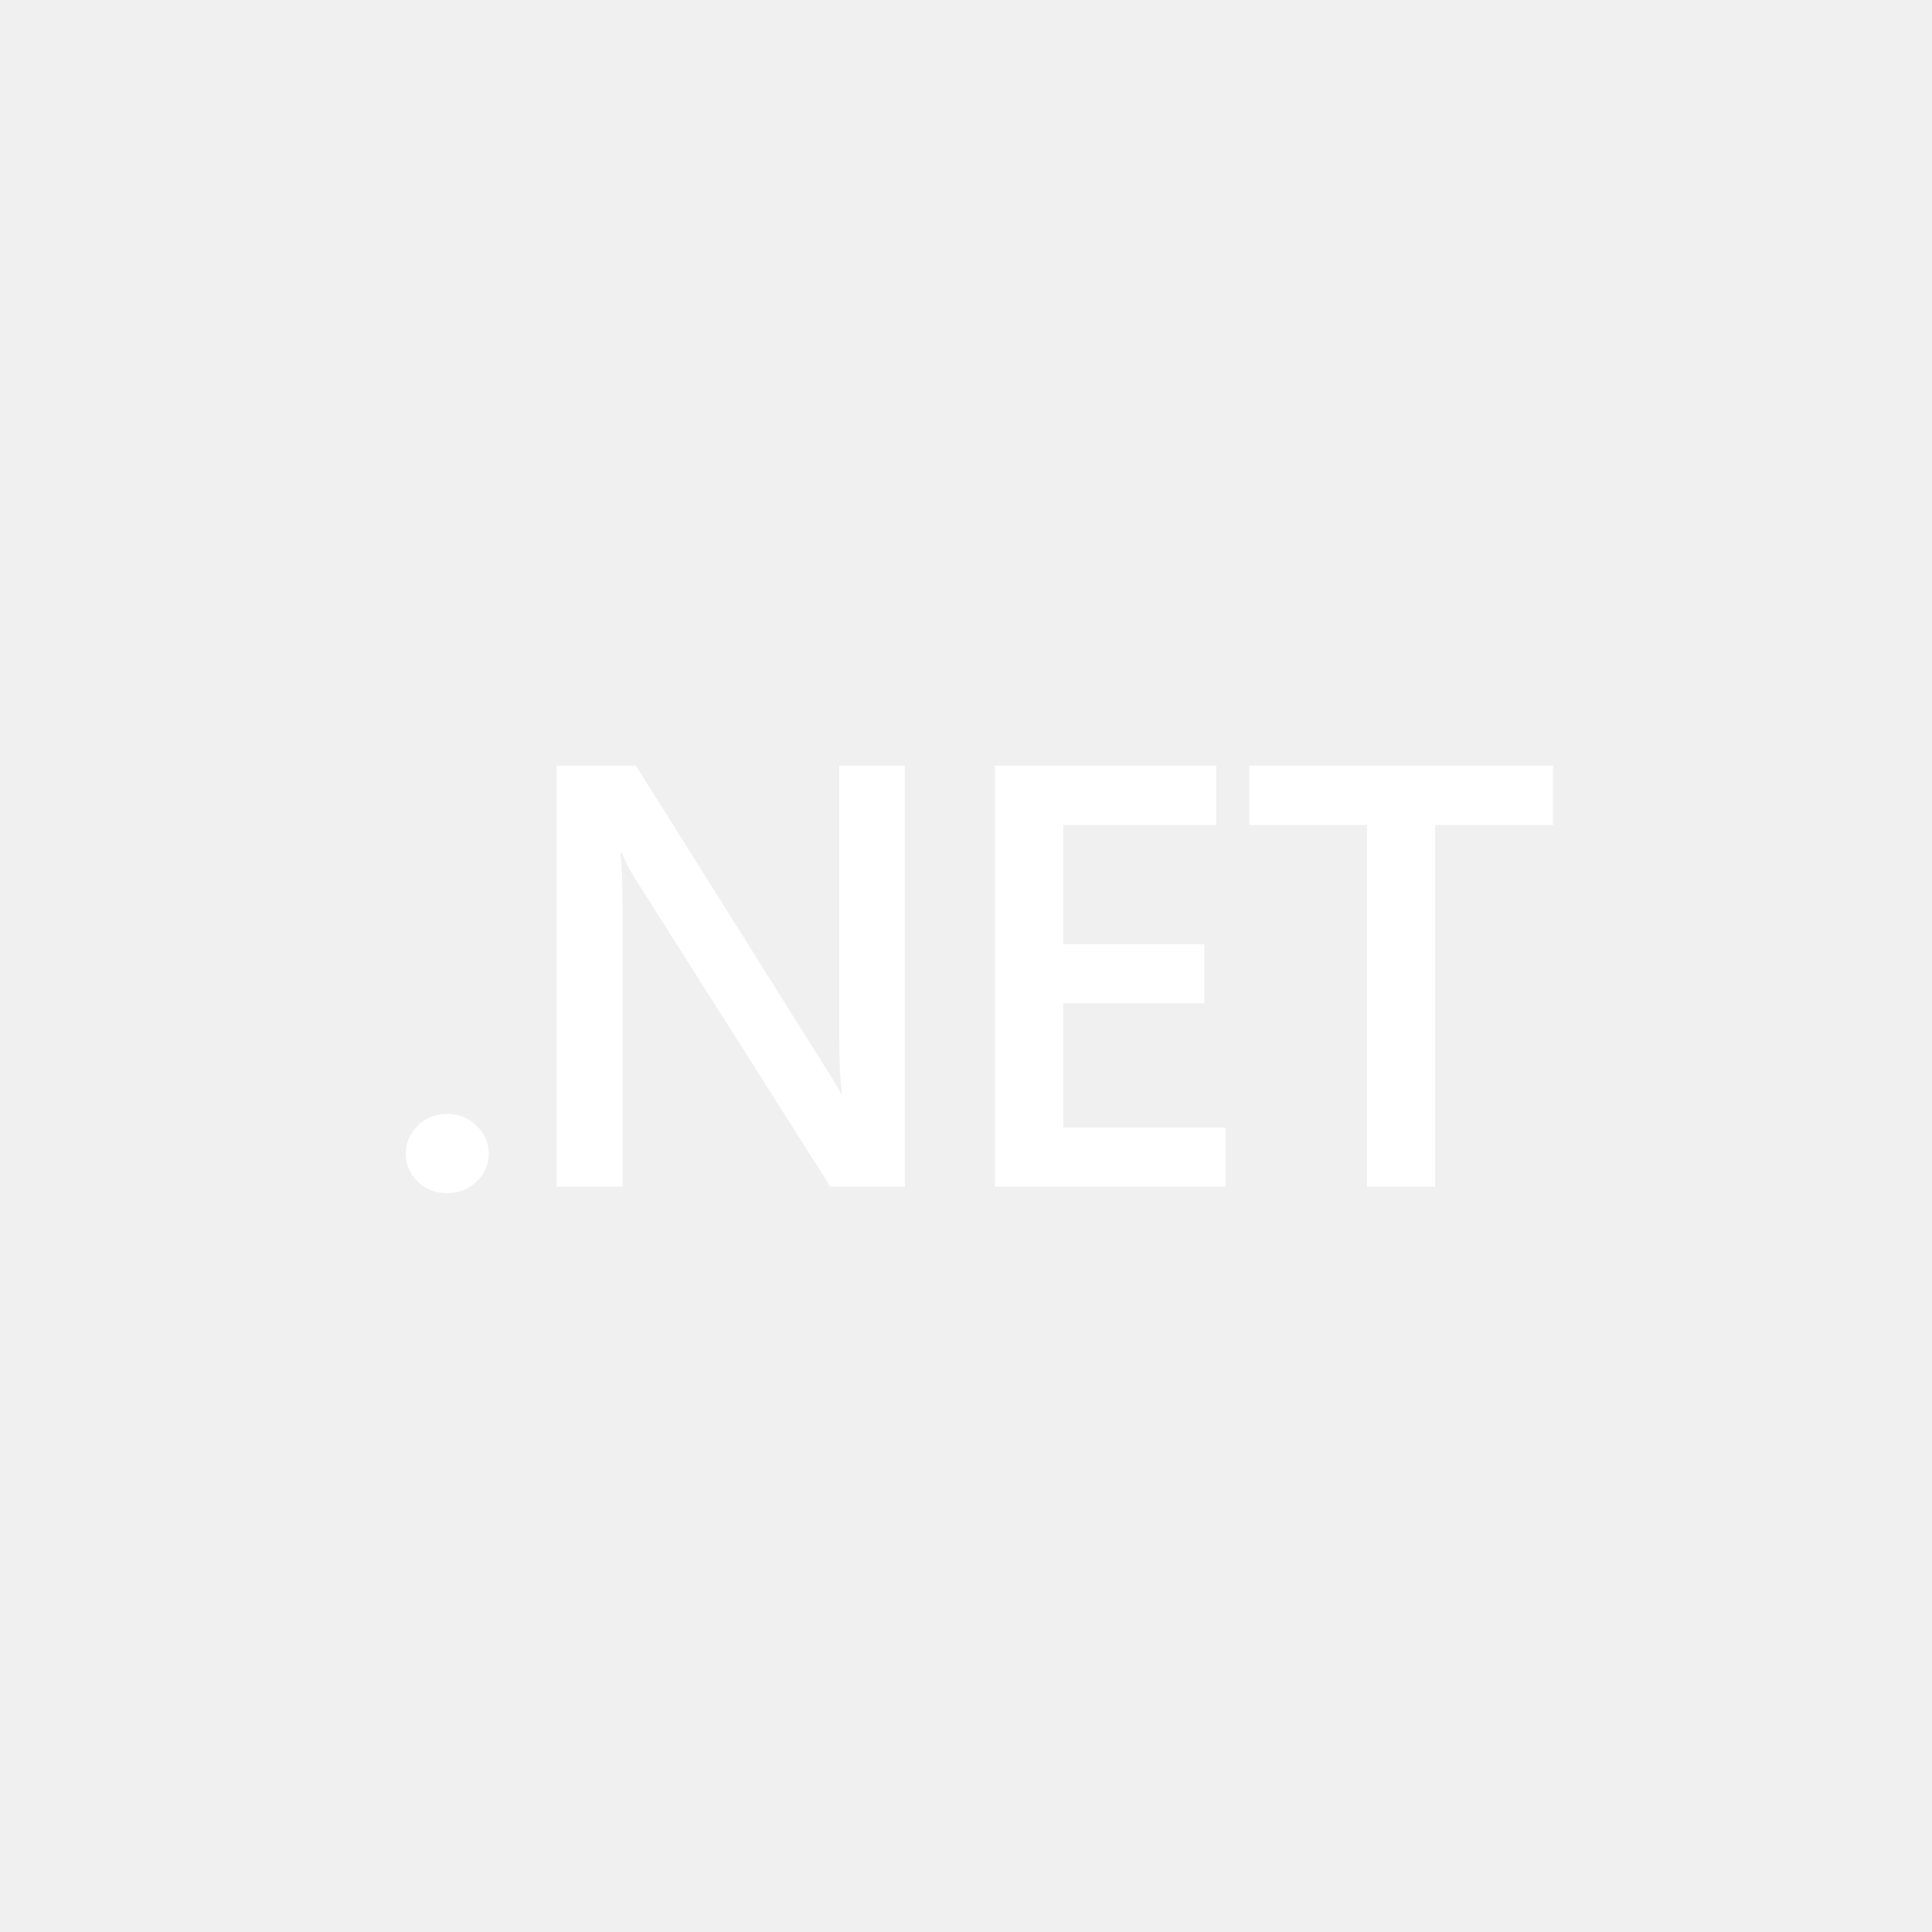
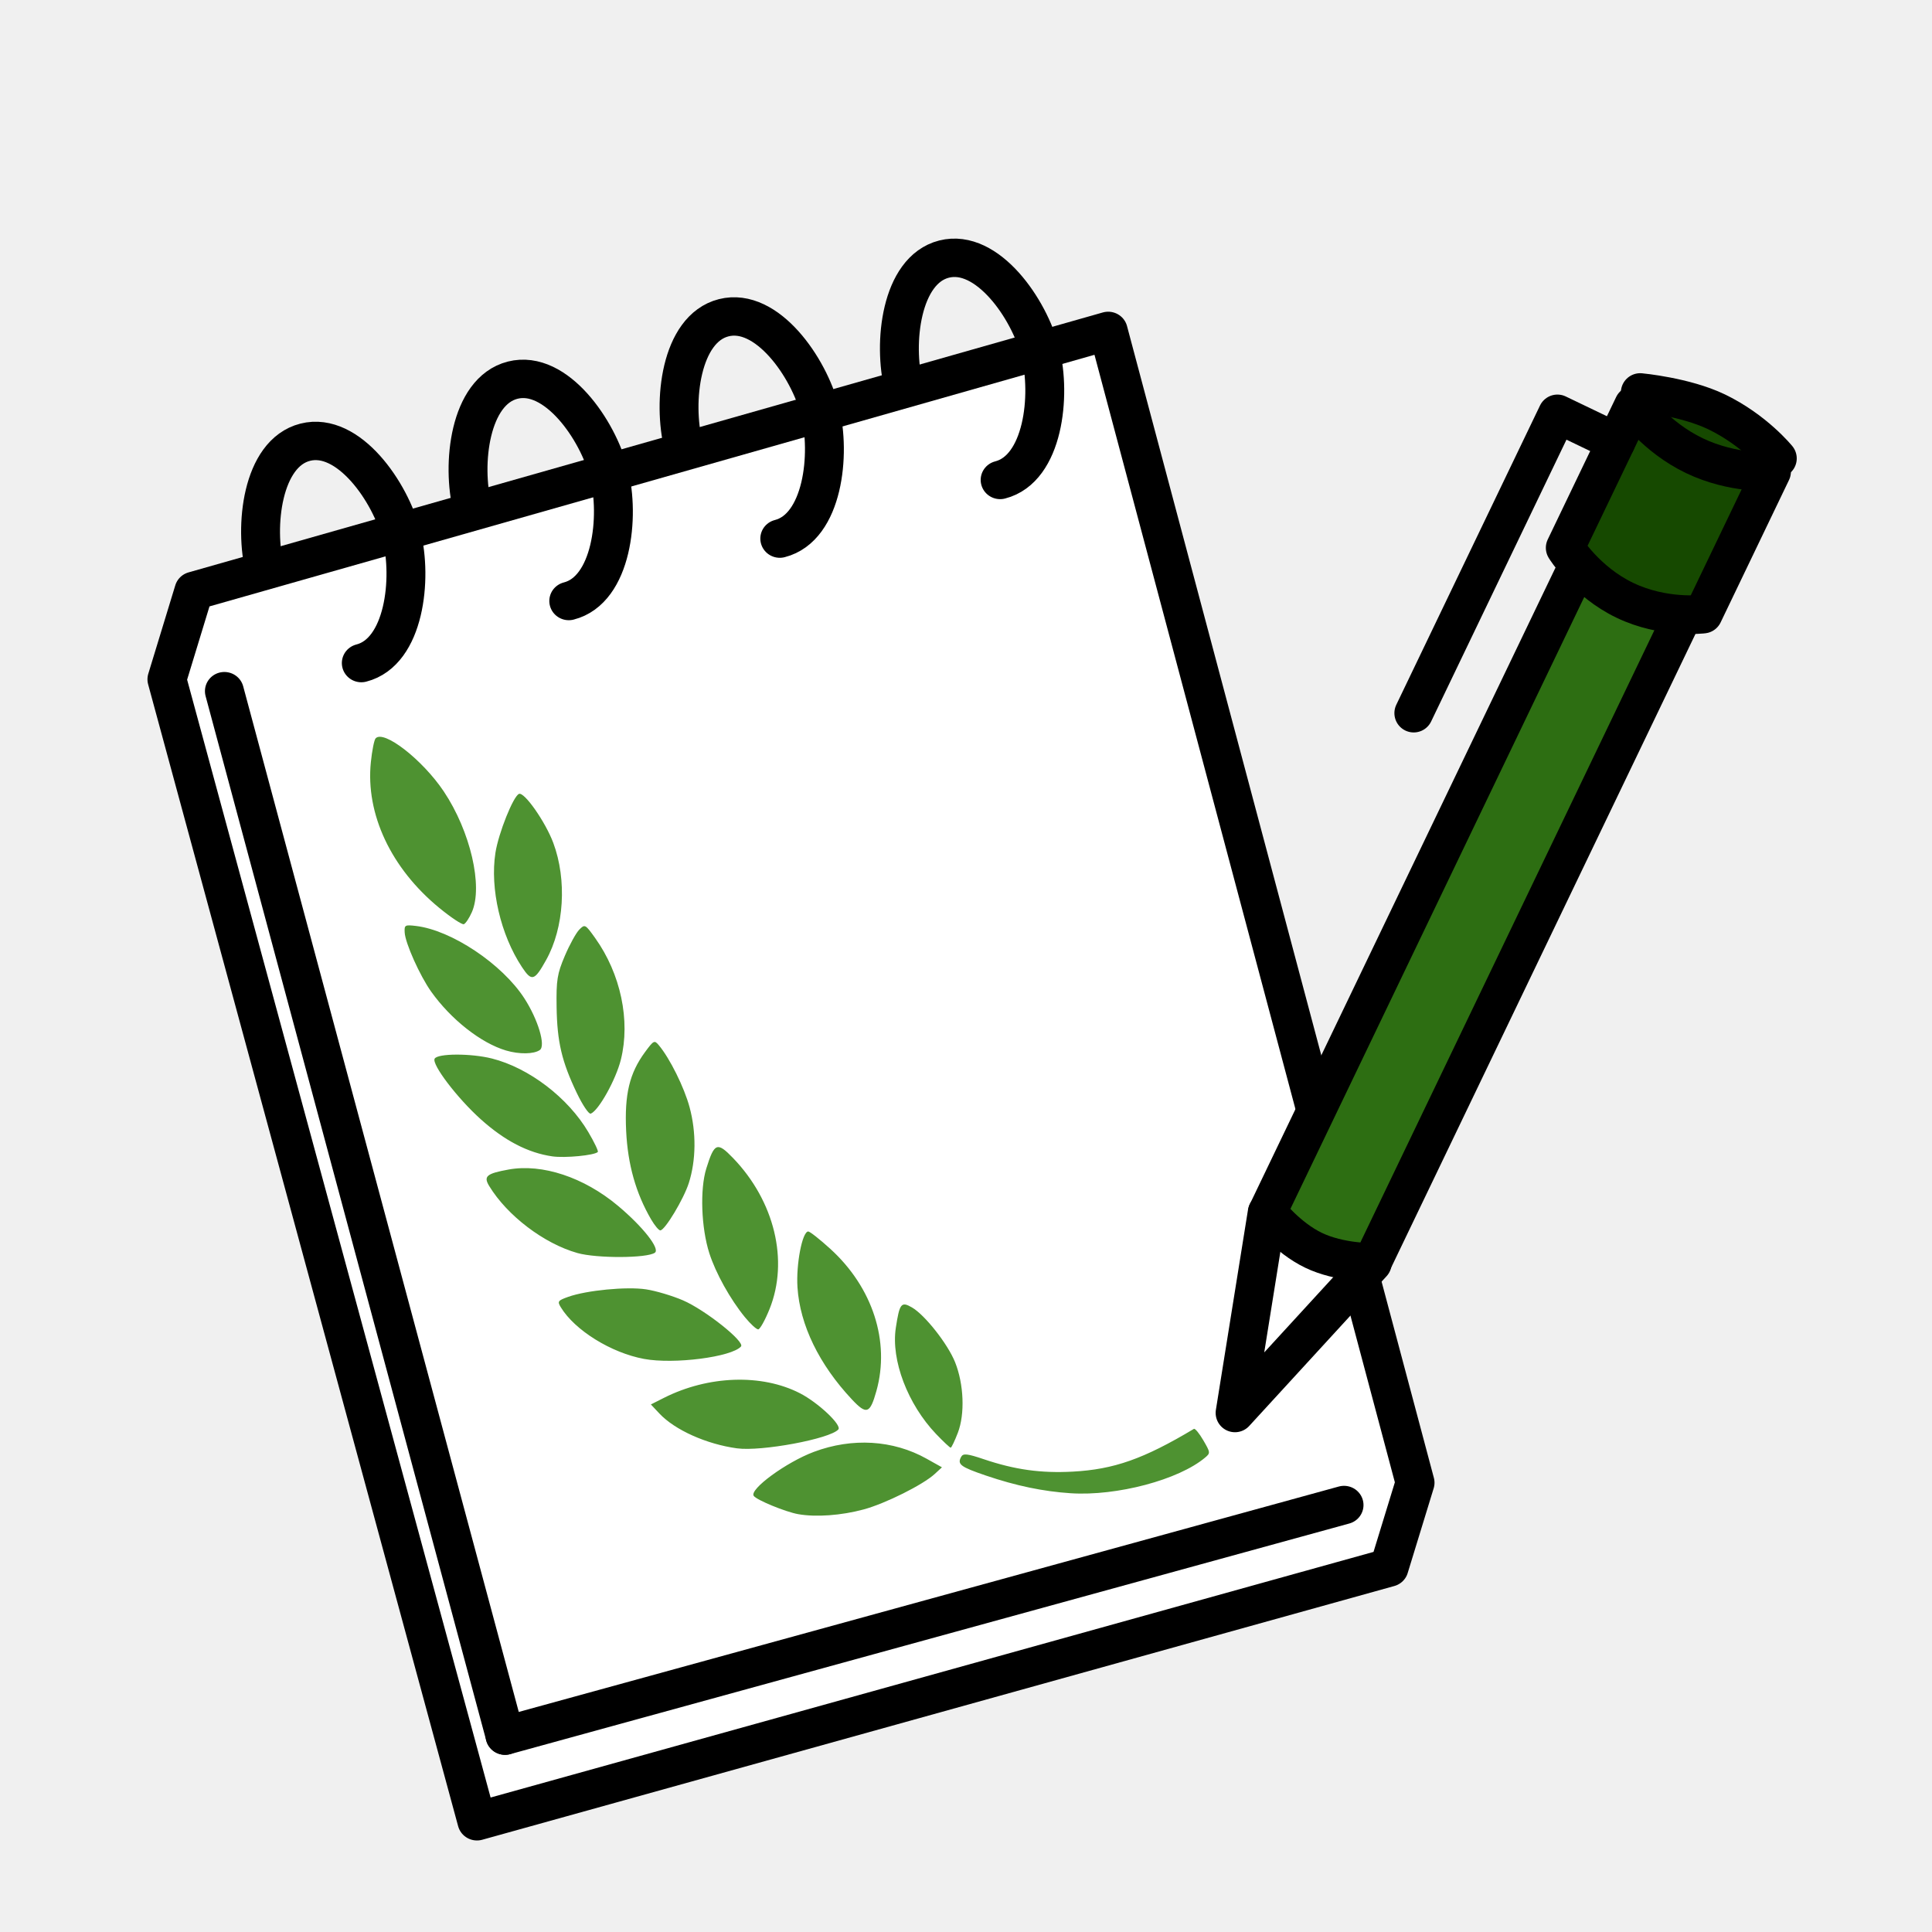
- <svg xmlns="http://www.w3.org/2000/svg" width="456" height="456" viewBox="0 0 456 456" version="1.1" xml:space="preserve" style="fill-rule:evenodd;clip-rule:evenodd;stroke-linejoin:round;stroke-miterlimit:2;">
-   <path d="m 105.5,281.609 c -2.703,0 -5.001,-0.9 -6.893,-2.702 -1.892,-1.848 -2.838,-4.042 -2.838,-6.582 0,-2.587 0.946,-4.804 2.838,-6.652 1.892,-1.848 4.19,-2.772 6.893,-2.772 2.748,0 5.068,0.924 6.96,2.772 1.937,1.848 2.906,4.064 2.906,6.652 0,2.54 -0.968,4.734 -2.906,6.582 -1.892,1.802 -4.212,2.702 -6.96,2.702 z" style="fill:#ffffff;fill-rule:nonzero;stroke-width:0.838" />
-   <path d="M 213.561,280.084 H 195.99 L 149.7,207.054 c -1.171,-1.848 -2.14,-3.765 -2.906,-5.751 h -0.406 c 0.361,2.125 0.541,6.675 0.541,13.65 v 65.132 h -15.543 v -99.36 h 18.719 l 44.737,71.298 c 1.892,2.957 3.109,4.989 3.649,6.098 h 0.27 c -0.45,-2.632 -0.676,-7.09 -0.676,-13.373 v -64.023 h 15.476 z" style="fill:#ffffff;fill-rule:nonzero;stroke-width:0.838" />
-   <path d="m 289.251,280.084 h -54.401 v -99.36 h 52.238 v 13.997 h -36.154 v 28.131 h 33.316 v 13.927 h -33.316 v 29.378 h 38.316 z" style="fill:#ffffff;fill-rule:nonzero;stroke-width:0.838" />
-   <path d="M 366.565,194.721 H 338.722 v 85.363 h -16.084 v -85.363 h -27.775 v -13.997 h 71.701 z" style="fill:#ffffff;fill-rule:nonzero;stroke-width:0.838" />
+ <svg xmlns="http://www.w3.org/2000/svg" width="250" height="250" viewBox="0 0 250 250" version="1.1" id="svg1" xml:space="preserve">
+   <defs id="defs1">
+     <linearGradient id="swatch7">
+       <stop style="stop-color:#000000;stop-opacity:1;" offset="0" id="stop8" />
+     </linearGradient>
+     <clipPath clipPathUnits="userSpaceOnUse" id="clipPath5">
+       <g id="use5">
+         <rect style="fill:#ffffff;fill-opacity:1;stroke:#000000;stroke-width:4.518;stroke-linecap:round;stroke-linejoin:round;stroke-dasharray:none;stroke-opacity:1" id="rect5" width="141.303" height="179.047" x="33.679" y="53.249" ry="0" transform="matrix(0.9999221,-0.0124837,-0.01204377,0.9999275,0,0)" />
+       </g>
+     </clipPath>
+   </defs>
+   <g id="layer1" transform="matrix(0.840267,-0.2277929,0.2319132,0.8297138,-18.50797,51.62661)">
+     <path id="path25" style="opacity:1;fill:#ffffff;fill-opacity:1;fill-rule:nonzero;stroke:#000000;stroke-width:5.773;stroke-linecap:round;stroke-linejoin:round;stroke-dasharray:none;stroke-opacity:1;paint-order:normal" d="m 172.563,229.621 7.118,-11.277 2.159,-179.036 -141.283,1.751 -7.408,11.769 -1.311,177.731 z" />
+     <path style="opacity:1;fill:none;fill-opacity:1;fill-rule:nonzero;stroke:#000000;stroke-width:5.773;stroke-linecap:round;stroke-linejoin:round;stroke-dasharray:none;stroke-opacity:1;paint-order:normal" d="m 39.286,219.249 129.336,-0.459" id="path26" />
+     <path style="opacity:1;fill:none;fill-opacity:1;stroke:#000000;stroke-width:5.773;stroke-linecap:round;stroke-linejoin:round;stroke-dasharray:none;stroke-opacity:1" d="M 39.287,219.245 40.904,56.801" id="path9" />
+     <path style="opacity:1;fill:none;stroke:#000000;stroke-width:5.773;stroke-linecap:round;stroke-linejoin:round;stroke-dasharray:none;stroke-opacity:1;paint-order:normal" d="M 51.568,40.828 C 51.727,34.123 55.802,23.779 62.436,23.887 69.07,23.995 72.653,34.462 72.494,41.167 72.336,47.872 68.261,58.216 61.627,58.108" id="path16" />
+     <path style="fill:none;stroke:#000000;stroke-width:5.773;stroke-linecap:round;stroke-linejoin:round;stroke-dasharray:none;stroke-opacity:1;paint-order:normal" d="m 83.751,39.985 c 0.158,-6.705 4.234,-17.048 10.867,-16.941 6.634,0.108 10.217,10.576 10.058,17.28 -0.158,6.705 -4.234,17.048 -10.867,16.941" id="path16-8" />
+     <path style="fill:none;stroke:#000000;stroke-width:5.773;stroke-linecap:round;stroke-linejoin:round;stroke-dasharray:none;stroke-opacity:1;paint-order:normal" d="m 116.455,39.23 c 0.158,-6.705 4.234,-17.048 10.867,-16.941 6.634,0.108 10.217,10.576 10.058,17.28 -0.158,6.705 -4.234,17.048 -10.867,16.941" id="path16-5" />
+     <path style="fill:none;stroke:#000000;stroke-width:5.773;stroke-linecap:round;stroke-linejoin:round;stroke-dasharray:none;stroke-opacity:1;paint-order:normal" d="m 150.345,39.387 c 0.158,-6.705 4.234,-17.048 10.867,-16.941 6.634,0.108 10.217,10.576 10.058,17.28 -0.158,6.705 -4.234,17.048 -10.867,16.941" id="path16-4" />
+     <path style="display:inline;fill:#4e9231;stroke-width:1;fill-opacity:1" d="m 103.281,195.931 c -1.641,-0.293 -5.375,-1.828 -5.748,-2.364 -0.591,-0.849 4.205,-4.358 7.788,-5.699 4.966,-1.858 10.245,-1.537 14.575,0.886 l 1.992,1.115 -0.932,0.86 c -1.516,1.399 -6.396,3.834 -9.202,4.592 -2.894,0.782 -6.182,1.019 -8.473,0.61 z m 35.265,-2.706 c -3.568,-0.233 -7.065,-0.962 -10.947,-2.281 -3.324,-1.13 -3.765,-1.464 -3.218,-2.443 0.256,-0.458 0.791,-0.399 2.943,0.328 4.003,1.351 7.363,1.819 11.478,1.599 5.338,-0.286 9.185,-1.642 15.687,-5.531 0.147,-0.088 0.695,0.575 1.218,1.474 0.923,1.587 0.93,1.652 0.244,2.232 -3.407,2.881 -11.43,5.012 -17.404,4.622 z m -17.408,-7.656 c -3.683,-3.857 -5.855,-9.572 -5.221,-13.735 0.485,-3.184 0.701,-3.457 2.094,-2.65 1.675,0.97 4.642,4.742 5.58,7.093 1.134,2.842 1.285,6.695 0.357,9.115 -0.406,1.06 -0.824,1.932 -0.928,1.938 -0.104,0.006 -0.951,-0.787 -1.882,-1.762 z m -25.772,1.846 c -3.952,-0.542 -8.034,-2.372 -10.031,-4.497 l -1.112,-1.183 1.694,-0.855 c 5.745,-2.898 12.659,-3.131 17.596,-0.593 2.37,1.218 5.46,4.134 4.966,4.686 -1.092,1.22 -9.971,2.873 -13.113,2.441 z m 14.88,-6.32 c -4.253,-4.528 -6.737,-9.642 -7.053,-14.518 -0.193,-2.975 0.615,-7.183 1.386,-7.226 0.202,-0.011 1.49,1.002 2.863,2.251 5.483,4.988 7.757,12.001 5.963,18.396 -0.827,2.95 -1.273,3.105 -3.159,1.097 z m -26.903,-5.25 c -4.264,-0.789 -8.963,-3.706 -10.779,-6.691 -0.457,-0.751 -0.374,-0.867 0.964,-1.343 2.384,-0.849 7.567,-1.349 10.066,-0.971 1.26,0.19 3.413,0.832 4.786,1.425 2.887,1.249 8.052,5.359 7.504,5.971 -1.225,1.368 -8.676,2.324 -12.542,1.609 z m 13.038,-5.416 c -1.897,-2.321 -3.771,-5.691 -4.596,-8.268 -1.051,-3.284 -1.227,-8.278 -0.386,-10.969 1.041,-3.331 1.403,-3.472 3.453,-1.347 5.375,5.572 7.242,13.297 4.725,19.551 -0.576,1.431 -1.234,2.612 -1.462,2.625 -0.228,0.012 -1.009,-0.704 -1.735,-1.593 z M 74.71,162.139 c -4.322,-1.22 -9.073,-4.832 -11.409,-8.671 -0.764,-1.256 -0.341,-1.615 2.515,-2.132 4.343,-0.787 9.737,1 14.138,4.685 3.23,2.705 5.491,5.577 4.786,6.08 -1.009,0.721 -7.525,0.746 -10.031,0.039 z m 9.54,-4.354 c -1.972,-3.392 -3.018,-7.099 -3.226,-11.436 -0.227,-4.743 0.426,-7.472 2.444,-10.213 1.119,-1.52 1.211,-1.566 1.778,-0.892 1.422,1.691 3.288,5.448 3.984,8.025 0.88,3.258 0.845,6.85 -0.095,9.805 -0.66,2.074 -3.082,6.106 -3.688,6.139 -0.195,0.011 -0.733,-0.632 -1.196,-1.428 z m -12.793,-8.153 c -3.139,-0.458 -6.149,-2.02 -9.244,-4.797 -3.033,-2.722 -6.371,-7.105 -5.971,-7.84 0.377,-0.693 4.692,-0.707 7.407,-0.025 4.787,1.203 9.848,5.063 12.477,9.517 0.776,1.314 1.329,2.473 1.231,2.577 -0.419,0.438 -4.255,0.808 -5.9,0.568 z m 3.192,-8.176 c -1.959,-4.094 -2.557,-6.638 -2.625,-11.161 -0.052,-3.477 0.079,-4.29 1.065,-6.607 0.618,-1.453 1.459,-2.979 1.868,-3.393 0.725,-0.732 0.777,-0.705 2.057,1.088 3.303,4.624 4.582,10.668 3.329,15.723 -0.644,2.595 -2.877,6.603 -3.901,7.001 -0.243,0.094 -1.05,-1.099 -1.793,-2.652 z m -9.175,-5.523 c -3.237,-0.96 -7.121,-4.016 -9.684,-7.62 -1.459,-2.052 -3.348,-6.27 -3.424,-7.647 -0.053,-0.966 0.03,-1.015 1.443,-0.85 4.607,0.538 11.178,4.925 14.053,9.384 1.763,2.733 2.774,6.113 1.995,6.669 -0.766,0.546 -2.664,0.574 -4.384,0.064 z m 2.066,-10.795 c -2.762,-4.17 -4.151,-10.15 -3.432,-14.781 0.396,-2.547 2.311,-7.337 3.052,-7.629 0.695,-0.275 3.426,3.632 4.438,6.349 1.782,4.787 1.405,10.956 -0.924,15.14 -1.517,2.725 -1.87,2.829 -3.134,0.922 z M 56.852,117.491 c -6.257,-5.13 -9.557,-12.157 -8.863,-18.872 0.153,-1.483 0.428,-2.865 0.611,-3.07 1.037,-1.166 6.081,2.757 8.829,6.867 3.437,5.14 5.098,12.287 3.63,15.617 -0.34,0.77 -0.806,1.471 -1.037,1.557 -0.231,0.086 -1.657,-0.858 -3.17,-2.099 z" id="path1" transform="matrix(1.106271,0.3037201,-0.3092137,1.120342,36.43849,-52.21823)" />
+   </g>
+   <g id="layer3" transform="rotate(25.65192,217.6458,81.26232)">
+     <ellipse style="opacity:1;fill:#164900;fill-opacity:1;fill-rule:nonzero;stroke:none;stroke-width:5;stroke-linecap:round;stroke-linejoin:round;stroke-dasharray:none;stroke-opacity:1;paint-order:normal" id="path27" cx="225.215" cy="-36.307" rx="8.399" ry="1.657" transform="rotate(-2.296895,2542.876,393.503)" />
+     <path id="rect17" style="opacity:1;fill:#2d6e12;fill-opacity:1;stroke:#000000;stroke-width:5;stroke-linecap:round;stroke-linejoin:round" d="m 202.013,77.875 c 0,0 3.76,1.873 7.52,1.873 3.781,0 7.52,-1.873 7.52,-1.873 v 94.741 c 0,0 -3.758,1.873 -7.52,1.873 -3.792,0 -7.52,-1.873 -7.52,-1.873 z" />
+     <path id="rect17-1" style="fill:#164900;fill-opacity:1;stroke:#000000;stroke-width:5;stroke-linecap:round;stroke-linejoin:round;stroke-opacity:1" d="M 199.53,78.451 V 58.003 c 0,0 4.328,2.463 9.906,2.463 5.578,0 9.906,-2.463 9.906,-2.463 v 20.448 c 0,0 -4.301,2.78 -9.906,2.78 -5.605,0 -9.906,-2.78 -9.906,-2.78 z" />
+     <path style="opacity:1;fill:none;fill-opacity:1;fill-rule:nonzero;stroke:#000000;stroke-width:5;stroke-linecap:round;stroke-linejoin:round;stroke-dasharray:none;stroke-opacity:1;paint-order:normal" d="m 217.107,172.694 -7.633,25.165 -7.473,-25.166" id="path21" />
+     <path style="opacity:1;fill:#ffffff;fill-opacity:1;fill-rule:nonzero;stroke:#000000;stroke-width:5;stroke-linecap:round;stroke-linejoin:round;stroke-dasharray:none;stroke-opacity:1;paint-order:normal" d="m 199.583,56.135 c 0,0 5.452,-2.024 9.97,-2.024 5.468,0 9.728,2.024 9.728,2.024" id="path22" />
+     <path style="opacity:1;fill:none;fill-opacity:1;fill-rule:nonzero;stroke:#000000;stroke-width:5;stroke-linecap:round;stroke-linejoin:round;stroke-dasharray:none;stroke-opacity:1;paint-order:normal" d="m 199.523,63.265 h -8.399 v 42.954" id="path23" />
+   </g>
</svg>
